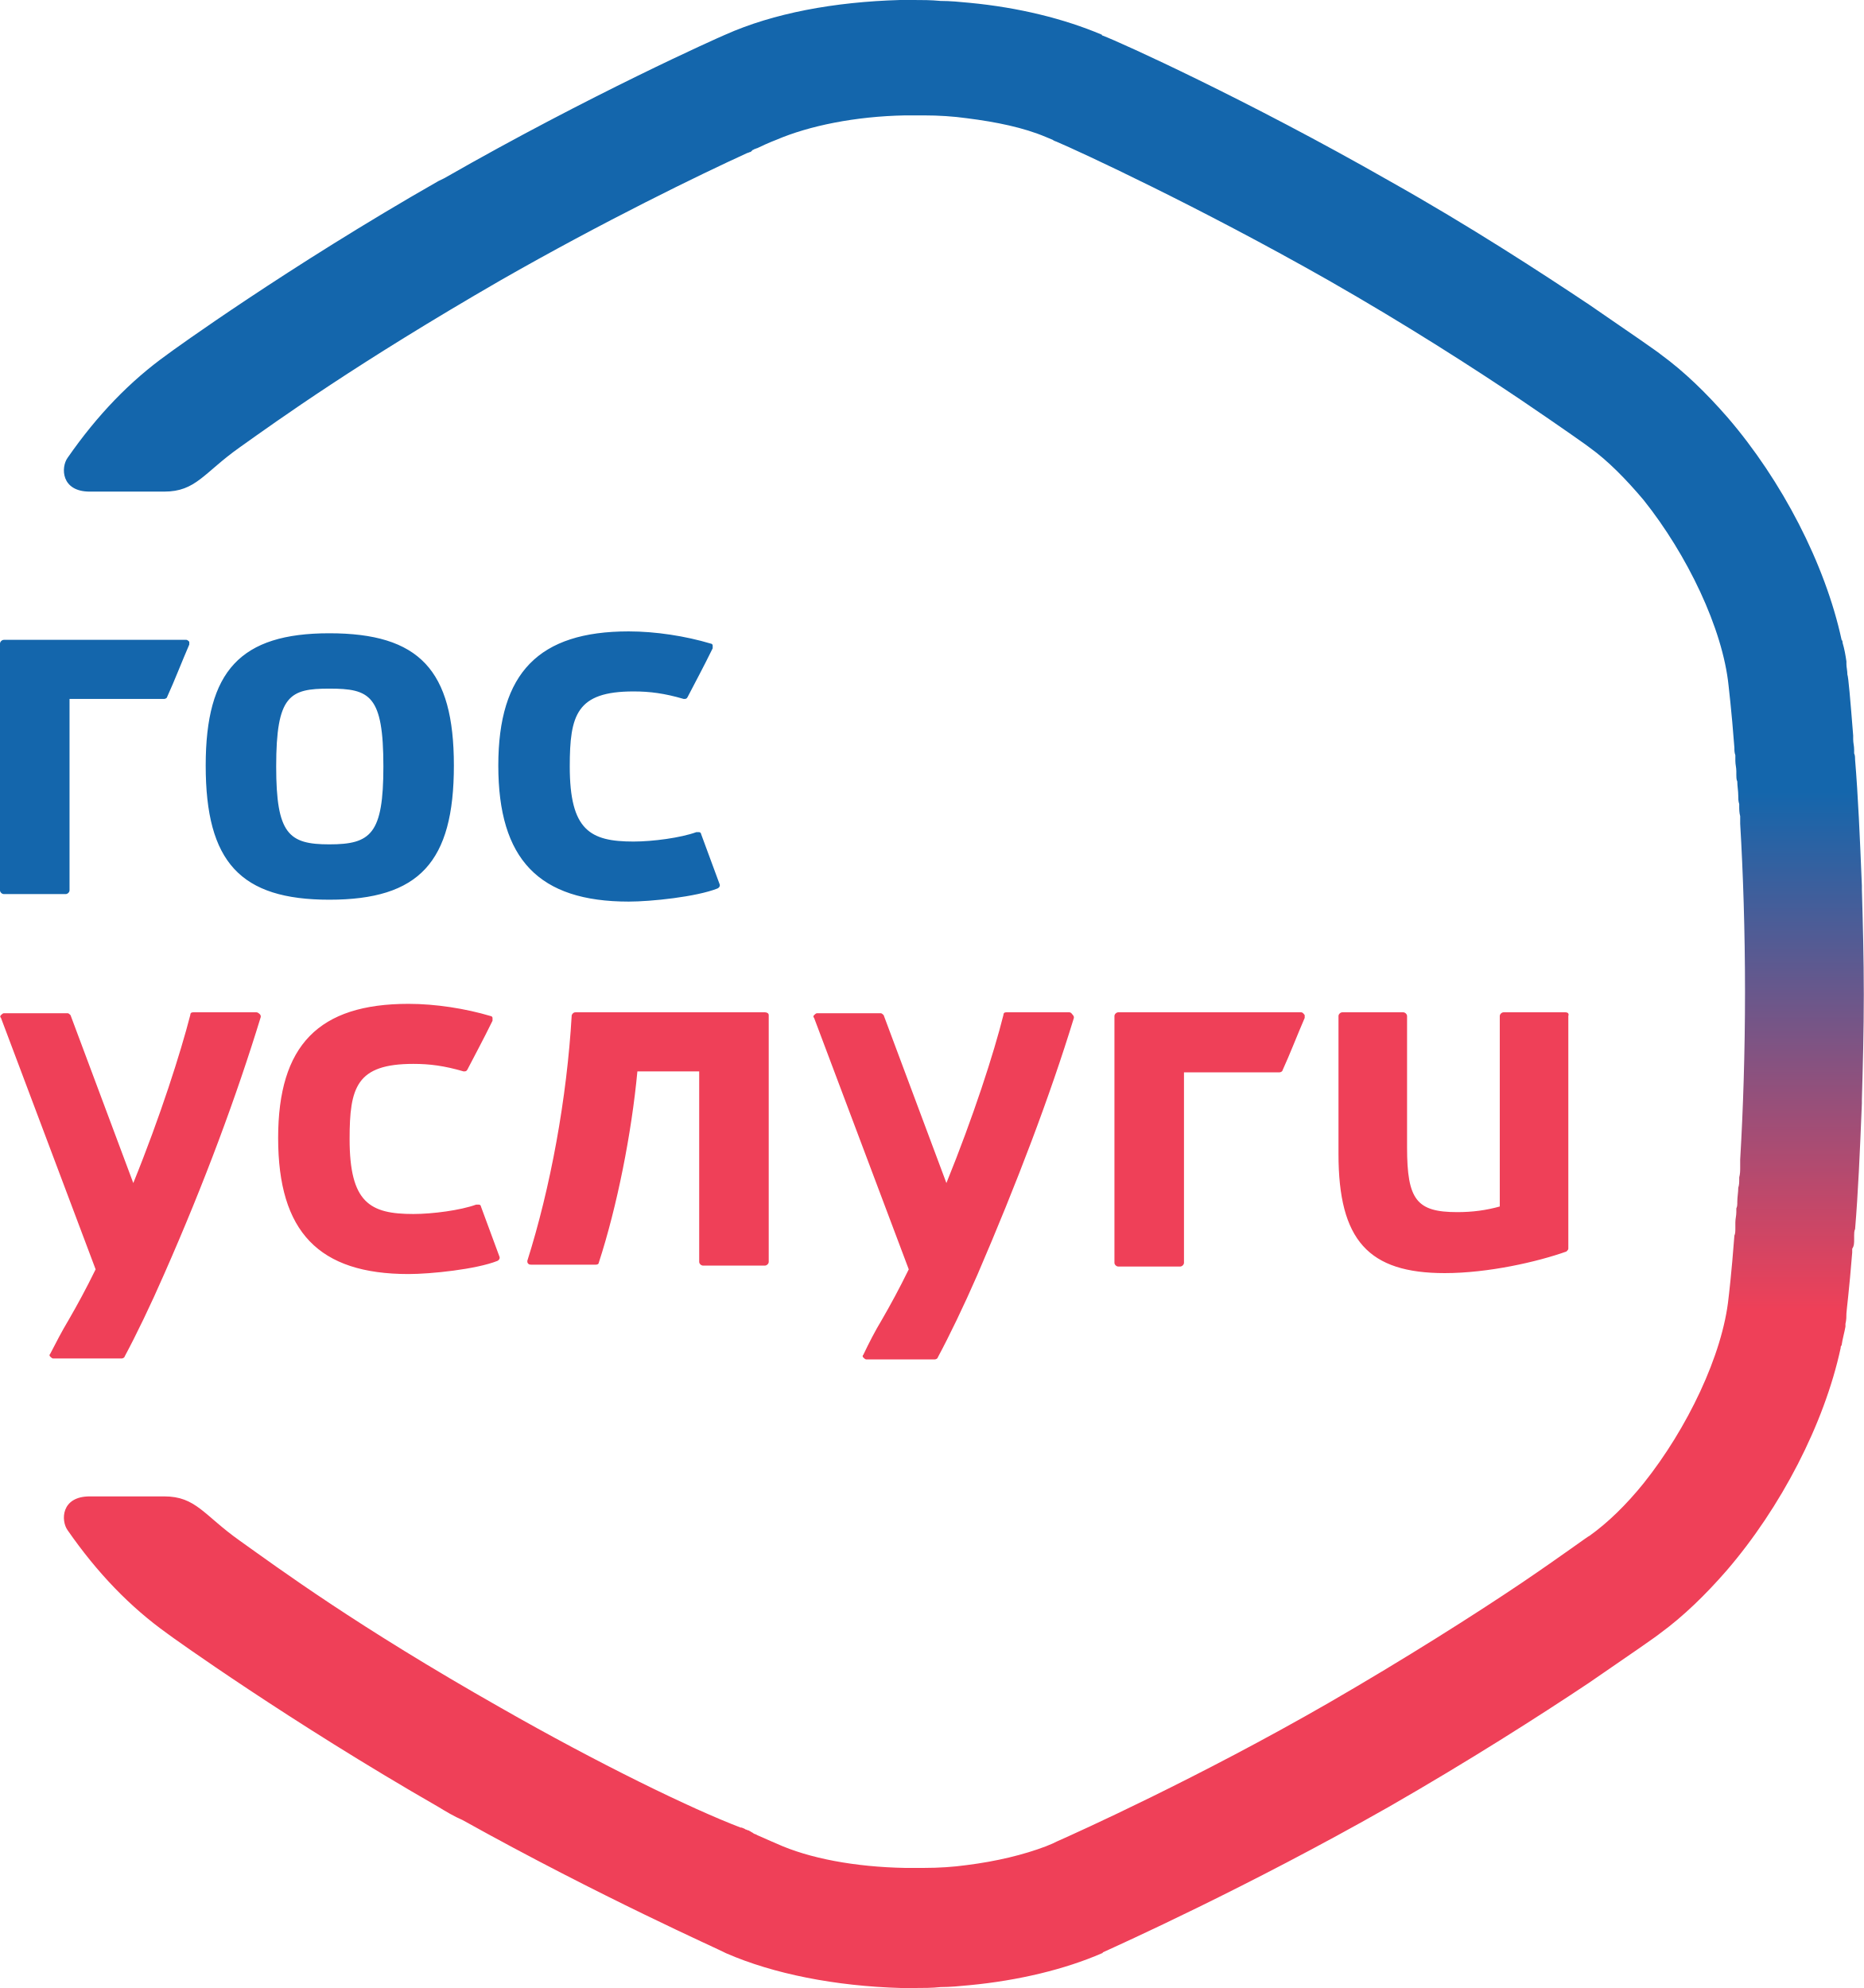
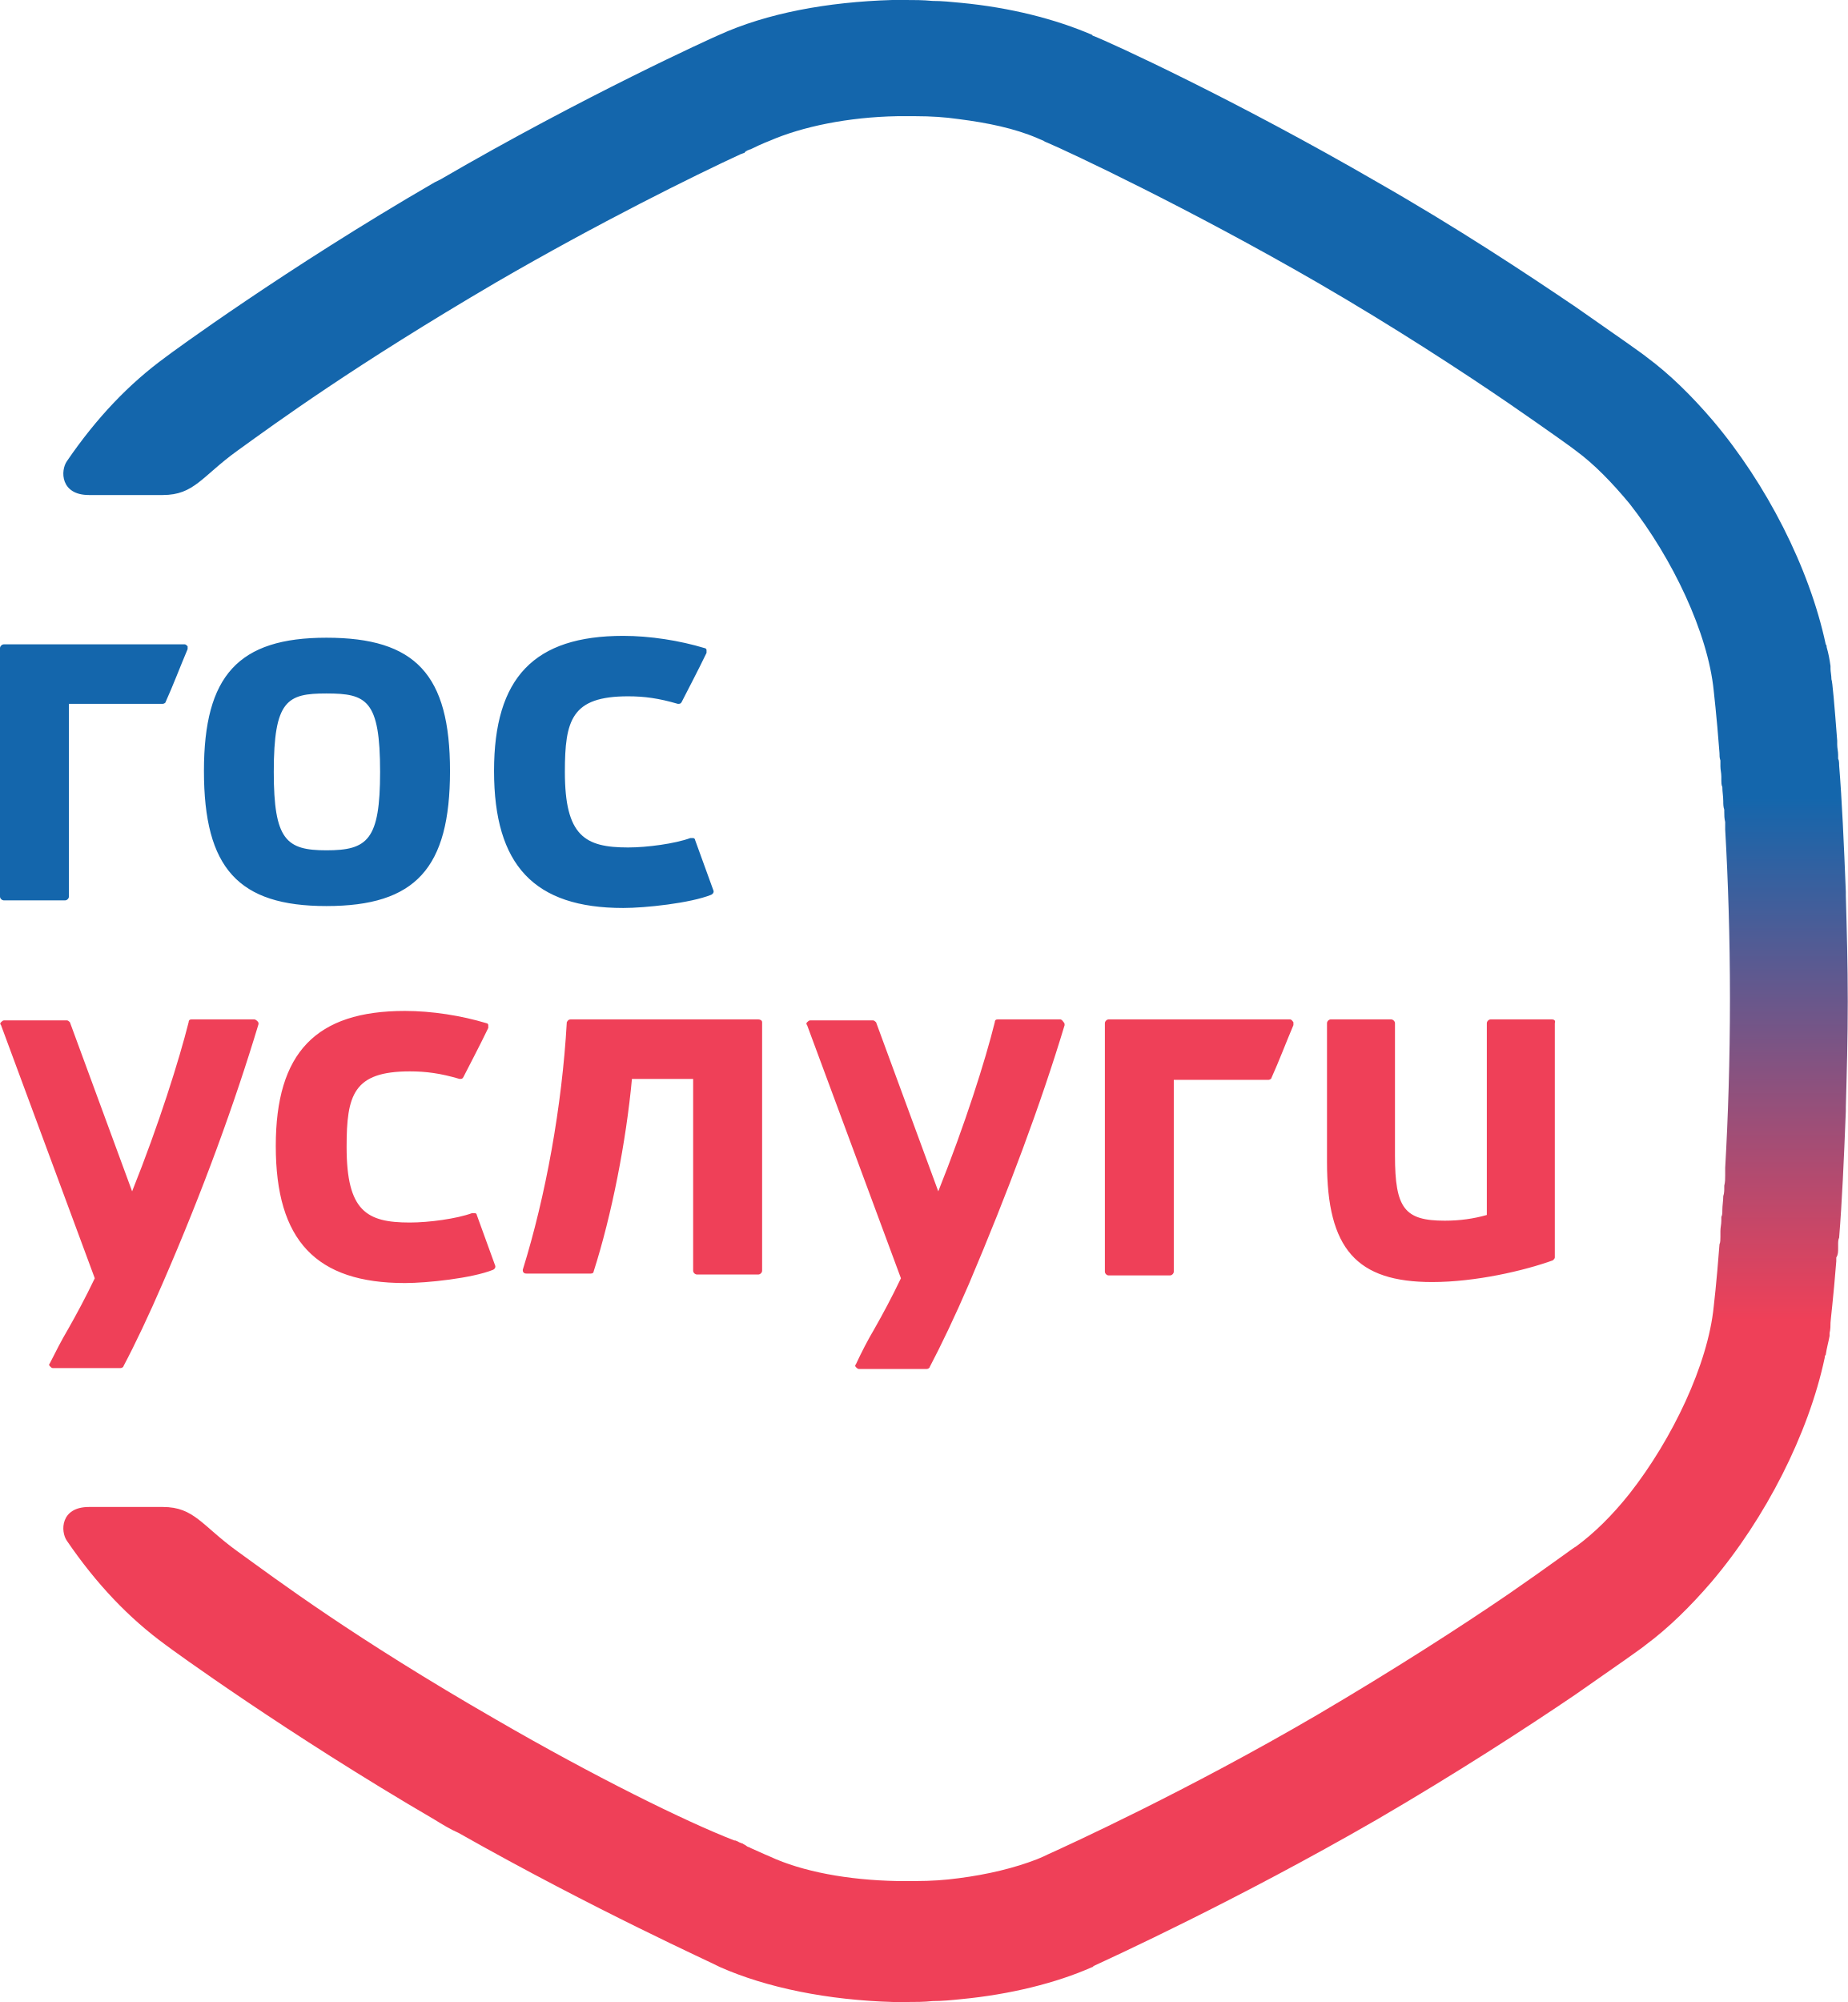
- <svg xmlns="http://www.w3.org/2000/svg" width="120" height="128" viewBox="0 0 120 128" fill="none">
-   <path d="M49.245 65.178H37.059C36.934 65.178 36.872 65.238 36.81 65.359C36.499 70.735 35.442 76.474 33.95 81.186C33.95 81.246 33.95 81.306 34.012 81.367C34.074 81.427 34.136 81.427 34.199 81.427H38.364C38.489 81.427 38.551 81.367 38.551 81.306C39.732 77.682 40.665 72.97 41.038 68.983H45.017V81.246C45.017 81.367 45.142 81.487 45.266 81.487H49.245C49.37 81.487 49.494 81.367 49.494 81.246V65.359C49.494 65.238 49.37 65.178 49.245 65.178V65.178ZM100.79 65.178H96.81C96.686 65.178 96.562 65.299 96.562 65.419V77.682C95.691 77.924 94.821 78.044 93.826 78.044C91.214 78.044 90.593 77.259 90.593 73.876V65.419C90.593 65.299 90.468 65.178 90.344 65.178H86.427C86.302 65.178 86.178 65.299 86.178 65.419V74.299C86.178 79.856 88.106 81.971 93.018 81.971C95.816 81.971 98.987 81.246 100.852 80.581C100.914 80.521 100.976 80.461 100.976 80.4V65.419C101.038 65.238 100.914 65.178 100.79 65.178V65.178ZM16.478 65.178H12.437C12.312 65.178 12.25 65.238 12.25 65.359C11.628 67.775 10.323 71.883 8.582 76.172L4.54 65.359C4.478 65.299 4.416 65.238 4.354 65.238H0.25C0.188 65.238 0.126 65.299 0.063 65.359C0.001 65.419 0.001 65.48 0.063 65.54L6.157 81.729C5.535 82.998 4.975 84.025 4.416 84.991C3.981 85.716 3.608 86.441 3.234 87.166C3.172 87.226 3.172 87.287 3.234 87.347C3.297 87.407 3.359 87.468 3.421 87.468H7.836C7.898 87.468 8.022 87.407 8.022 87.347C8.768 85.957 9.701 84.025 10.571 82.031C13.183 76.111 15.235 70.554 16.789 65.48C16.789 65.419 16.789 65.359 16.727 65.299C16.602 65.178 16.54 65.178 16.478 65.178V65.178ZM30.965 77.682C30.965 77.621 30.903 77.561 30.841 77.561H30.654C29.66 77.924 27.856 78.165 26.613 78.165C23.815 78.165 22.509 77.44 22.509 73.333C22.509 70.01 22.945 68.5 26.613 68.5C27.67 68.5 28.603 68.621 29.846 68.983C29.97 68.983 30.033 68.983 30.095 68.863C30.53 68.017 31.09 66.99 31.711 65.722V65.54C31.711 65.48 31.649 65.419 31.587 65.419C29.97 64.936 28.043 64.634 26.302 64.634C20.52 64.634 17.908 67.292 17.908 73.272C17.908 79.313 20.52 82.031 26.302 82.031C27.732 82.031 30.654 81.729 32.022 81.186C32.147 81.125 32.209 81.004 32.147 80.883L30.965 77.682V77.682ZM68.831 65.178H64.789C64.665 65.178 64.603 65.238 64.603 65.359C63.981 67.836 62.675 71.883 60.934 76.172L56.893 65.359C56.831 65.299 56.769 65.238 56.706 65.238H52.603C52.541 65.238 52.478 65.299 52.416 65.359C52.354 65.419 52.354 65.48 52.416 65.54L58.51 81.729C57.888 82.998 57.328 84.025 56.769 84.991C56.333 85.716 55.96 86.441 55.587 87.226C55.525 87.287 55.525 87.347 55.587 87.407C55.649 87.468 55.712 87.528 55.774 87.528H60.188C60.251 87.528 60.375 87.468 60.375 87.407C61.121 86.018 62.054 84.085 62.924 82.091C65.473 76.172 67.587 70.614 69.142 65.54C69.142 65.48 69.142 65.419 69.08 65.359C68.955 65.178 68.893 65.178 68.831 65.178V65.178ZM83.753 65.178H72.002C71.877 65.178 71.753 65.299 71.753 65.419V81.306C71.753 81.427 71.877 81.548 72.002 81.548H75.981C76.106 81.548 76.23 81.427 76.23 81.306V69.044H82.385C82.448 69.044 82.572 68.983 82.572 68.923C83.069 67.836 83.504 66.688 84.002 65.54V65.359C83.878 65.178 83.815 65.178 83.753 65.178" fill="#EF4058" />
-   <path d="M21.202 40.774C15.482 40.774 13.244 43.19 13.244 49.291C13.244 55.513 15.482 57.929 21.202 57.929C26.985 57.929 29.223 55.513 29.223 49.291C29.223 43.13 26.985 40.774 21.202 40.774ZM21.202 54.365C18.591 54.365 17.782 53.701 17.782 49.352C17.782 44.761 18.653 44.338 21.202 44.338C23.814 44.338 24.684 44.761 24.684 49.352C24.684 53.701 23.876 54.365 21.202 54.365ZM45.14 53.701C45.14 53.641 45.078 53.58 45.016 53.58H44.829C43.834 53.943 42.031 54.184 40.788 54.184C37.99 54.184 36.684 53.459 36.684 49.352C36.684 46.029 37.12 44.519 40.788 44.519C41.845 44.519 42.778 44.64 44.021 45.003C44.145 45.003 44.208 45.003 44.27 44.882C44.705 44.036 45.265 43.009 45.886 41.741V41.559C45.886 41.499 45.824 41.439 45.762 41.439C44.145 40.955 42.218 40.653 40.477 40.653C34.695 40.653 32.083 43.311 32.083 49.291C32.083 55.332 34.695 58.05 40.477 58.05C41.907 58.05 44.829 57.748 46.197 57.205C46.322 57.144 46.384 57.023 46.322 56.903L45.14 53.701V53.701ZM12 41.197H0.249C0.124 41.197 0 41.318 0 41.439V57.325C0 57.446 0.124 57.567 0.249 57.567H4.228C4.352 57.567 4.477 57.446 4.477 57.325V45.003H10.57C10.632 45.003 10.757 44.942 10.757 44.882C11.254 43.794 11.689 42.647 12.187 41.499V41.318C12.124 41.257 12.062 41.197 12 41.197Z" fill="#1466AC" />
-   <path d="M119.378 79.796V79.555C119.378 79.434 119.378 79.252 119.44 79.132C119.627 76.897 119.751 74.178 119.876 71.037V70.796C119.938 68.681 120 66.386 120 64.03C120 61.674 119.938 59.379 119.876 57.265V57.023C119.751 53.942 119.627 51.164 119.44 48.929C119.44 48.808 119.44 48.627 119.378 48.506V48.264C119.378 48.023 119.316 47.841 119.316 47.6V47.358C119.129 45.002 119.005 43.553 118.943 43.432C118.943 43.19 118.881 42.949 118.881 42.767V42.586C118.819 42.163 118.756 41.801 118.632 41.378C118.632 41.318 118.632 41.257 118.57 41.197C117.513 36.304 114.715 30.928 111.233 26.881C109.865 25.31 108.435 23.921 106.943 22.833C106.818 22.713 105.078 21.505 102.342 19.632C99.171 17.518 94.632 14.558 89.471 11.658C80.269 6.403 72.124 2.718 71.005 2.295C70.942 2.295 70.942 2.235 70.942 2.235C68.518 1.208 65.595 0.483 62.424 0.181C61.803 0.121 61.181 0.06 60.559 0.06C59.937 0 59.378 0 58.818 0H57.948C53.72 0.121 49.803 0.846 46.694 2.235C46.258 2.416 37.989 6.101 28.6 11.477L28.227 11.658C18.59 17.155 11.066 22.592 10.756 22.833C8.393 24.525 6.279 26.699 4.351 29.478C3.916 30.082 3.916 31.653 5.781 31.653H10.569C12.621 31.653 13.118 30.445 15.419 28.814C17.968 27.001 23.004 23.377 32.206 18.061C38.859 14.256 45.077 11.236 48.124 9.846C48.186 9.846 48.248 9.786 48.31 9.786C48.31 9.786 48.372 9.786 48.372 9.725C48.372 9.725 48.435 9.725 48.435 9.665C48.497 9.665 48.559 9.605 48.559 9.605C48.621 9.605 48.683 9.544 48.745 9.544C49.492 9.182 49.989 9 49.989 9C52.103 8.094 55.087 7.49 58.258 7.43H59.502C60.435 7.43 61.367 7.49 62.238 7.611C64.165 7.853 65.906 8.215 67.336 8.819C67.461 8.88 67.647 8.94 67.772 9C67.772 9 67.834 9.061 68.02 9.121C69.45 9.725 77.16 13.289 85.554 18.061C90.528 20.9 94.943 23.739 97.989 25.793C100.663 27.605 102.28 28.753 102.342 28.814C103.523 29.659 104.704 30.867 105.824 32.196C108.622 35.7 110.922 40.472 111.295 44.157C111.295 44.217 111.482 45.667 111.668 48.144C111.668 48.325 111.668 48.446 111.73 48.627V48.989C111.73 49.231 111.793 49.412 111.793 49.654V49.895C111.793 50.016 111.793 50.197 111.855 50.318C111.855 50.62 111.917 50.922 111.917 51.224C111.917 51.405 111.917 51.587 111.979 51.768V51.889C111.979 52.13 111.979 52.312 112.041 52.553V53.036C112.228 56.177 112.352 59.923 112.352 63.849C112.352 67.775 112.228 71.52 112.041 74.662V75.145C112.041 75.386 112.041 75.568 111.979 75.809V75.93C111.979 76.111 111.979 76.293 111.917 76.474C111.917 76.776 111.855 77.078 111.855 77.38C111.855 77.561 111.855 77.682 111.793 77.803V78.044C111.793 78.286 111.73 78.467 111.73 78.709V79.071C111.73 79.252 111.73 79.434 111.668 79.555C111.482 82.031 111.295 83.541 111.295 83.541C110.922 87.226 108.622 91.998 105.824 95.502C104.704 96.891 103.523 98.039 102.342 98.884C102.28 98.884 100.663 100.093 97.989 101.905C94.943 103.958 90.466 106.798 85.554 109.637C77.16 114.469 69.388 117.973 68.02 118.577L67.772 118.698C67.647 118.758 67.461 118.818 67.336 118.879C65.906 119.422 64.165 119.845 62.238 120.087C61.367 120.208 60.435 120.268 59.502 120.268H58.258C55.087 120.208 52.103 119.664 49.989 118.698C49.989 118.698 49.554 118.516 48.745 118.154C48.683 118.093 48.559 118.093 48.497 118.033C48.435 117.973 48.372 117.973 48.31 117.912C48.248 117.912 48.248 117.852 48.186 117.852C48.124 117.852 48.062 117.791 47.999 117.791C47.937 117.731 47.875 117.731 47.751 117.671H47.688C44.517 116.462 38.548 113.563 32.206 109.939C22.942 104.683 17.968 100.999 15.419 99.186C13.118 97.555 12.621 96.347 10.569 96.347H5.781C3.916 96.347 3.916 97.918 4.351 98.522C6.279 101.301 8.393 103.475 10.756 105.167C11.066 105.408 18.652 110.845 28.227 116.342C28.725 116.644 29.222 116.946 29.782 117.187C38.673 122.141 46.321 125.523 46.756 125.765C49.803 127.094 53.782 127.879 58.01 128H58.88C59.44 128 59.999 128 60.559 127.94C61.181 127.94 61.803 127.879 62.424 127.819C65.595 127.517 68.58 126.792 70.942 125.765C70.942 125.765 71.005 125.765 71.005 125.705C72.062 125.221 80.269 121.537 89.409 116.342C94.57 113.382 99.109 110.482 102.28 108.368C105.015 106.496 106.756 105.287 106.881 105.167C108.373 104.079 109.803 102.69 111.171 101.119C114.653 97.072 117.451 91.696 118.508 86.803C118.508 86.743 118.508 86.682 118.57 86.622C118.632 86.199 118.756 85.776 118.819 85.414V85.233C118.881 84.991 118.881 84.749 118.881 84.568C118.881 84.447 119.067 82.998 119.254 80.642V80.4C119.378 80.219 119.378 80.038 119.378 79.796" fill="url(#paint0_linear_1:1872)" />
+ <svg xmlns="http://www.w3.org/2000/svg" width="24" height="26" viewBox="0 0 24 26" fill="none">
+   <path d="M9.849 13.239H7.412C7.387 13.239 7.374 13.252 7.362 13.276C7.3 14.368 7.088 15.534 6.79 16.491C6.79 16.503 6.79 16.515 6.802 16.528C6.815 16.54 6.827 16.54 6.84 16.54H7.673C7.698 16.54 7.71 16.528 7.71 16.515C7.946 15.779 8.133 14.822 8.208 14.012H9.003V16.503C9.003 16.528 9.028 16.552 9.053 16.552H9.849C9.874 16.552 9.899 16.528 9.899 16.503V13.276C9.899 13.252 9.874 13.239 9.849 13.239ZM20.158 13.239H19.362C19.337 13.239 19.312 13.264 19.312 13.288V15.779C19.138 15.828 18.964 15.853 18.765 15.853C18.243 15.853 18.119 15.693 18.119 15.006V13.288C18.119 13.264 18.094 13.239 18.069 13.239H17.285C17.26 13.239 17.236 13.264 17.236 13.288V15.092C17.236 16.221 17.621 16.65 18.603 16.65C19.163 16.65 19.797 16.503 20.17 16.368C20.183 16.356 20.195 16.343 20.195 16.331V13.288C20.208 13.252 20.183 13.239 20.158 13.239ZM3.296 13.239H2.487C2.462 13.239 2.45 13.252 2.45 13.276C2.326 13.767 2.065 14.601 1.716 15.472L0.908 13.276C0.896 13.264 0.883 13.252 0.871 13.252H0.05C0.038 13.252 0.025 13.264 0.013 13.276C0 13.288 0 13.3 0.013 13.313L1.231 16.601C1.107 16.859 0.995 17.067 0.883 17.264C0.796 17.411 0.722 17.558 0.647 17.706C0.635 17.718 0.635 17.73 0.647 17.742C0.659 17.755 0.672 17.767 0.684 17.767H1.567C1.58 17.767 1.604 17.755 1.604 17.742C1.754 17.46 1.94 17.067 2.114 16.663C2.637 15.46 3.047 14.331 3.358 13.3C3.358 13.288 3.358 13.276 3.345 13.264C3.321 13.239 3.308 13.239 3.296 13.239ZM6.193 15.779C6.193 15.767 6.181 15.755 6.168 15.755H6.131C5.932 15.828 5.571 15.877 5.323 15.877C4.763 15.877 4.502 15.73 4.502 14.896C4.502 14.221 4.589 13.914 5.323 13.914C5.534 13.914 5.721 13.939 5.969 14.012C5.994 14.012 6.007 14.012 6.019 13.988C6.106 13.816 6.218 13.607 6.342 13.35V13.313C6.342 13.3 6.33 13.288 6.317 13.288C5.994 13.19 5.609 13.129 5.26 13.129C4.104 13.129 3.582 13.669 3.582 14.883C3.582 16.11 4.104 16.663 5.26 16.663C5.546 16.663 6.131 16.601 6.404 16.491C6.429 16.479 6.442 16.454 6.429 16.429L6.193 15.779ZM13.766 13.239H12.958C12.933 13.239 12.921 13.252 12.921 13.276C12.796 13.779 12.535 14.601 12.187 15.472L11.379 13.276C11.366 13.264 11.354 13.252 11.341 13.252H10.521C10.508 13.252 10.496 13.264 10.483 13.276C10.471 13.288 10.471 13.3 10.483 13.313L11.702 16.601C11.578 16.859 11.466 17.067 11.354 17.264C11.267 17.411 11.192 17.558 11.117 17.718C11.105 17.73 11.105 17.742 11.117 17.755C11.13 17.767 11.142 17.779 11.155 17.779H12.038C12.05 17.779 12.075 17.767 12.075 17.755C12.224 17.472 12.411 17.08 12.585 16.675C13.095 15.472 13.517 14.344 13.828 13.313C13.828 13.3 13.828 13.288 13.816 13.276C13.791 13.239 13.779 13.239 13.766 13.239ZM16.751 13.239H14.4C14.376 13.239 14.351 13.264 14.351 13.288V16.515C14.351 16.54 14.376 16.564 14.4 16.564H15.196C15.221 16.564 15.246 16.54 15.246 16.515V14.024H16.477C16.489 14.024 16.514 14.012 16.514 14C16.614 13.779 16.701 13.546 16.8 13.313V13.276C16.776 13.239 16.763 13.239 16.751 13.239Z" fill="#EF4058" />
+   <path d="M4.24 8.282C3.096 8.282 2.649 8.773 2.649 10.012C2.649 11.276 3.096 11.767 4.24 11.767C5.397 11.767 5.845 11.276 5.845 10.012C5.845 8.761 5.397 8.282 4.24 8.282ZM4.24 11.043C3.718 11.043 3.556 10.908 3.556 10.025C3.556 9.092 3.731 9.006 4.24 9.006C4.763 9.006 4.937 9.092 4.937 10.025C4.937 10.908 4.775 11.043 4.24 11.043ZM9.028 10.908C9.028 10.896 9.016 10.884 9.003 10.884H8.966C8.767 10.957 8.406 11.006 8.158 11.006C7.598 11.006 7.337 10.859 7.337 10.025C7.337 9.35 7.424 9.043 8.158 9.043C8.369 9.043 8.555 9.068 8.804 9.141C8.829 9.141 8.841 9.141 8.854 9.117C8.941 8.945 9.053 8.736 9.177 8.479V8.442C9.177 8.43 9.165 8.417 9.152 8.417C8.829 8.319 8.444 8.258 8.095 8.258C6.939 8.258 6.417 8.798 6.417 10.012C6.417 11.239 6.939 11.792 8.095 11.792C8.381 11.792 8.966 11.73 9.239 11.62C9.264 11.607 9.277 11.583 9.264 11.558L9.028 10.908ZM2.4 8.368H0.05C0.025 8.368 0 8.393 0 8.417V11.644C0 11.669 0.025 11.693 0.05 11.693H0.846C0.87 11.693 0.895 11.669 0.895 11.644V9.141H2.114C2.126 9.141 2.151 9.129 2.151 9.117C2.251 8.896 2.338 8.663 2.437 8.43V8.393C2.425 8.381 2.412 8.368 2.4 8.368Z" fill="#1466AC" />
+   <path d="M23.875 16.209V16.16C23.875 16.135 23.875 16.098 23.888 16.074C23.925 15.62 23.95 15.068 23.975 14.429V14.38C23.987 13.951 24 13.485 24 13.006C24 12.528 23.987 12.061 23.975 11.632V11.583C23.95 10.957 23.925 10.393 23.888 9.939C23.888 9.914 23.888 9.877 23.875 9.853V9.804C23.875 9.755 23.863 9.718 23.863 9.669V9.62C23.826 9.141 23.801 8.847 23.788 8.822C23.788 8.773 23.776 8.724 23.776 8.687V8.65C23.764 8.564 23.751 8.491 23.726 8.405C23.726 8.393 23.726 8.38 23.714 8.368C23.502 7.374 22.943 6.282 22.246 5.46C21.973 5.141 21.687 4.859 21.388 4.638C21.363 4.614 21.015 4.368 20.468 3.988C19.834 3.558 18.926 2.957 17.894 2.368C16.054 1.301 14.425 0.552 14.201 0.466C14.188 0.466 14.188 0.454 14.188 0.454C13.703 0.245 13.119 0.098 12.485 0.037C12.36 0.025 12.236 0.012 12.112 0.012C11.987 0 11.875 0 11.764 0H11.589C10.744 0.025 9.96 0.172 9.339 0.454C9.252 0.491 7.598 1.239 5.72 2.331L5.645 2.368C3.718 3.485 2.213 4.589 2.151 4.638C1.679 4.982 1.256 5.423 0.87 5.988C0.783 6.11 0.783 6.429 1.156 6.429H2.114C2.524 6.429 2.624 6.184 3.084 5.853C3.594 5.485 4.601 4.748 6.441 3.669C7.772 2.896 9.015 2.282 9.625 2C9.637 2 9.65 1.988 9.662 1.988C9.662 1.988 9.674 1.988 9.674 1.975C9.674 1.975 9.687 1.975 9.687 1.963C9.699 1.963 9.712 1.951 9.712 1.951C9.724 1.951 9.737 1.939 9.749 1.939C9.898 1.865 9.998 1.828 9.998 1.828C10.421 1.644 11.017 1.521 11.652 1.509H11.9C12.087 1.509 12.273 1.521 12.447 1.546C12.833 1.595 13.181 1.669 13.467 1.791C13.492 1.804 13.529 1.816 13.554 1.828C13.554 1.828 13.567 1.84 13.604 1.853C13.89 1.975 15.432 2.699 17.111 3.669C18.105 4.245 18.988 4.822 19.598 5.239C20.132 5.607 20.456 5.84 20.468 5.853C20.704 6.025 20.941 6.27 21.165 6.54C21.724 7.252 22.184 8.221 22.259 8.969C22.259 8.982 22.296 9.276 22.334 9.779C22.334 9.816 22.334 9.84 22.346 9.877V9.951C22.346 10 22.358 10.037 22.358 10.086V10.135C22.358 10.159 22.358 10.196 22.371 10.221C22.371 10.282 22.383 10.344 22.383 10.405C22.383 10.442 22.383 10.479 22.396 10.515V10.54C22.396 10.589 22.396 10.626 22.408 10.675V10.773C22.445 11.411 22.47 12.172 22.47 12.969C22.47 13.767 22.445 14.528 22.408 15.166V15.264C22.408 15.313 22.408 15.35 22.396 15.399V15.423C22.396 15.46 22.396 15.497 22.383 15.534C22.383 15.595 22.371 15.656 22.371 15.718C22.371 15.755 22.371 15.779 22.358 15.804V15.853C22.358 15.902 22.346 15.939 22.346 15.988V16.061C22.346 16.098 22.346 16.135 22.334 16.16C22.296 16.663 22.259 16.969 22.259 16.969C22.184 17.718 21.724 18.687 21.165 19.399C20.941 19.681 20.704 19.914 20.468 20.086C20.456 20.086 20.132 20.331 19.598 20.699C18.988 21.117 18.093 21.693 17.111 22.27C15.432 23.252 13.877 23.963 13.604 24.086L13.554 24.11C13.529 24.123 13.492 24.135 13.467 24.147C13.181 24.258 12.833 24.344 12.447 24.393C12.273 24.417 12.087 24.429 11.9 24.429H11.652C11.017 24.417 10.421 24.307 9.998 24.11C9.998 24.11 9.911 24.074 9.749 24C9.737 23.988 9.712 23.988 9.699 23.976C9.687 23.963 9.674 23.963 9.662 23.951C9.65 23.951 9.65 23.939 9.637 23.939C9.625 23.939 9.612 23.926 9.6 23.926C9.587 23.914 9.575 23.914 9.55 23.902H9.538C8.903 23.656 7.71 23.067 6.441 22.331C4.588 21.264 3.594 20.515 3.084 20.147C2.624 19.816 2.524 19.571 2.114 19.571H1.156C0.783 19.571 0.783 19.89 0.87 20.012C1.256 20.577 1.679 21.018 2.151 21.362C2.213 21.411 3.73 22.515 5.645 23.632C5.745 23.693 5.844 23.755 5.956 23.804C7.734 24.81 9.264 25.497 9.351 25.546C9.96 25.816 10.756 25.976 11.602 26H11.776C11.888 26 12 26 12.112 25.988C12.236 25.988 12.36 25.976 12.485 25.963C13.119 25.902 13.716 25.755 14.188 25.546C14.188 25.546 14.201 25.546 14.201 25.534C14.412 25.436 16.054 24.687 17.882 23.632C18.914 23.031 19.822 22.442 20.456 22.012C21.003 21.632 21.351 21.387 21.376 21.362C21.674 21.141 21.96 20.859 22.234 20.54C22.93 19.718 23.49 18.626 23.701 17.632C23.701 17.62 23.701 17.607 23.714 17.595C23.726 17.509 23.751 17.423 23.764 17.35V17.313C23.776 17.264 23.776 17.215 23.776 17.178C23.776 17.153 23.813 16.859 23.851 16.38V16.331C23.875 16.294 23.875 16.258 23.875 16.209Z" fill="url(#paint0_linear_15_88)" />
  <defs>
-     <linearGradient id="paint0_linear_1:1872" x1="62.055" y1="0" x2="62.055" y2="128.111" gradientUnits="userSpaceOnUse">
+     <linearGradient id="paint0_linear_15_88" x1="12.411" y1="0" x2="12.411" y2="26.023" gradientUnits="userSpaceOnUse">
      <stop offset="0.398" stop-color="#1466AC" />
      <stop offset="0.659" stop-color="#EF4058" />
    </linearGradient>
  </defs>
</svg>
